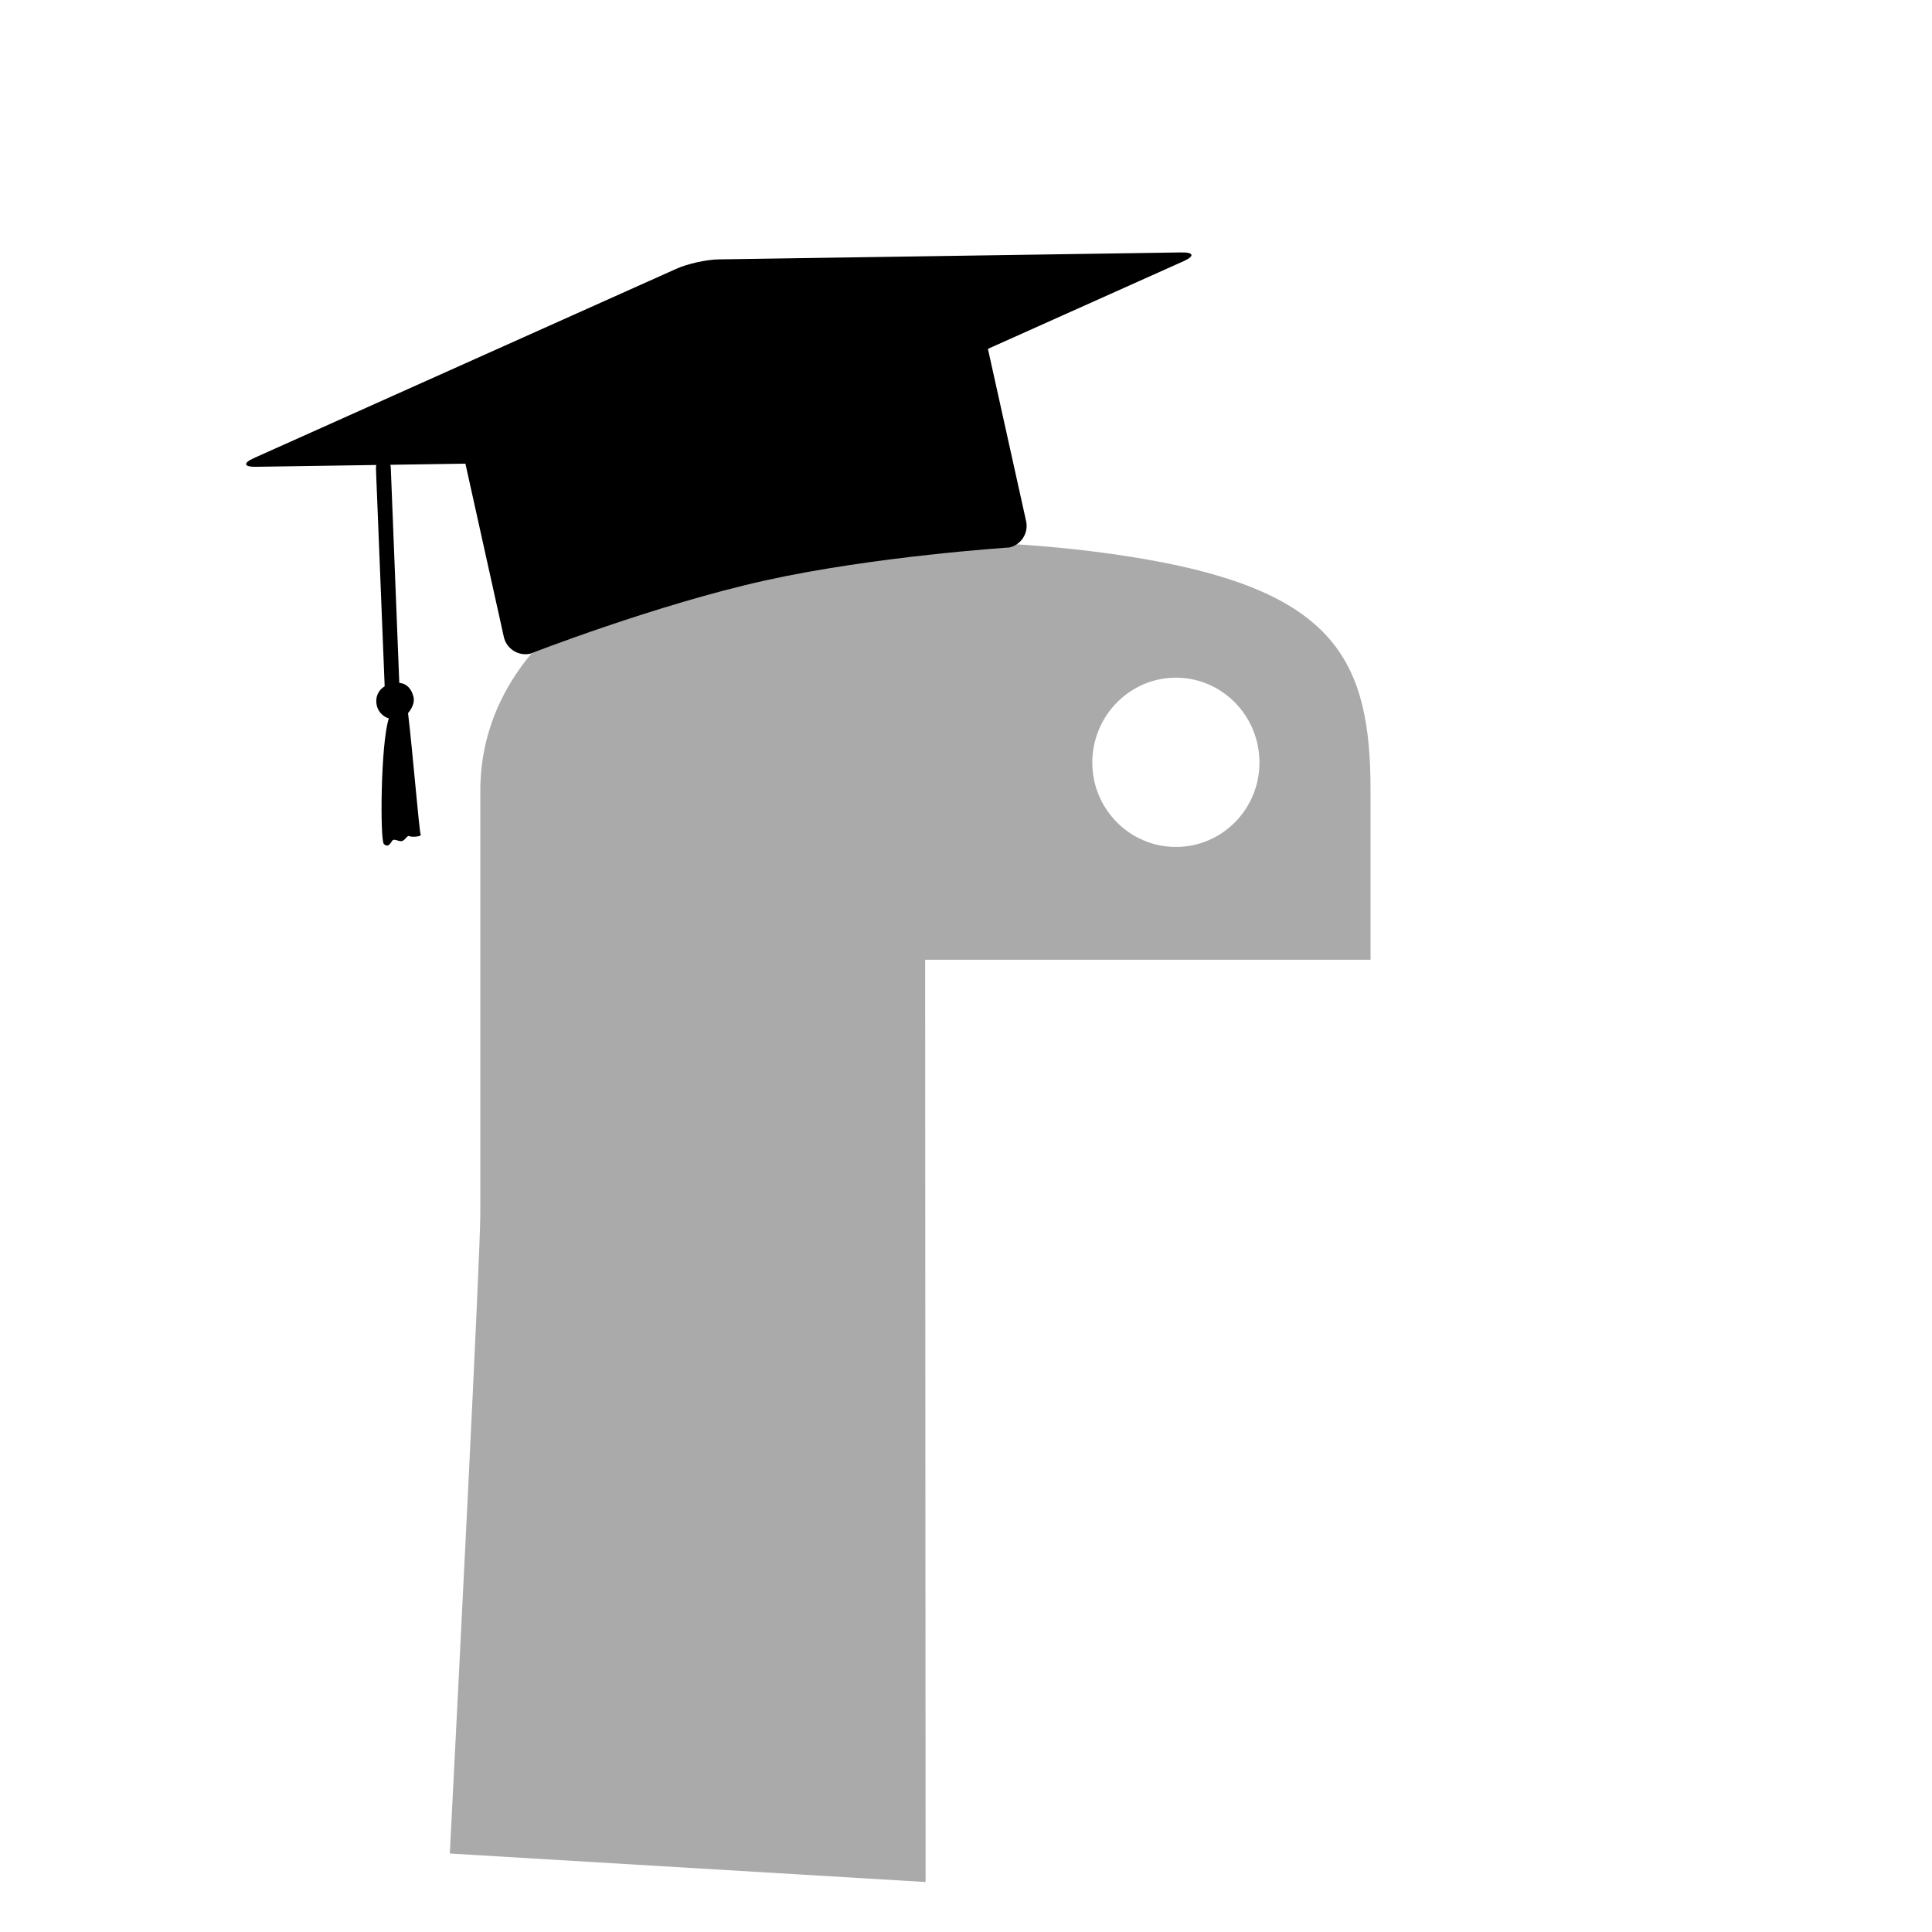
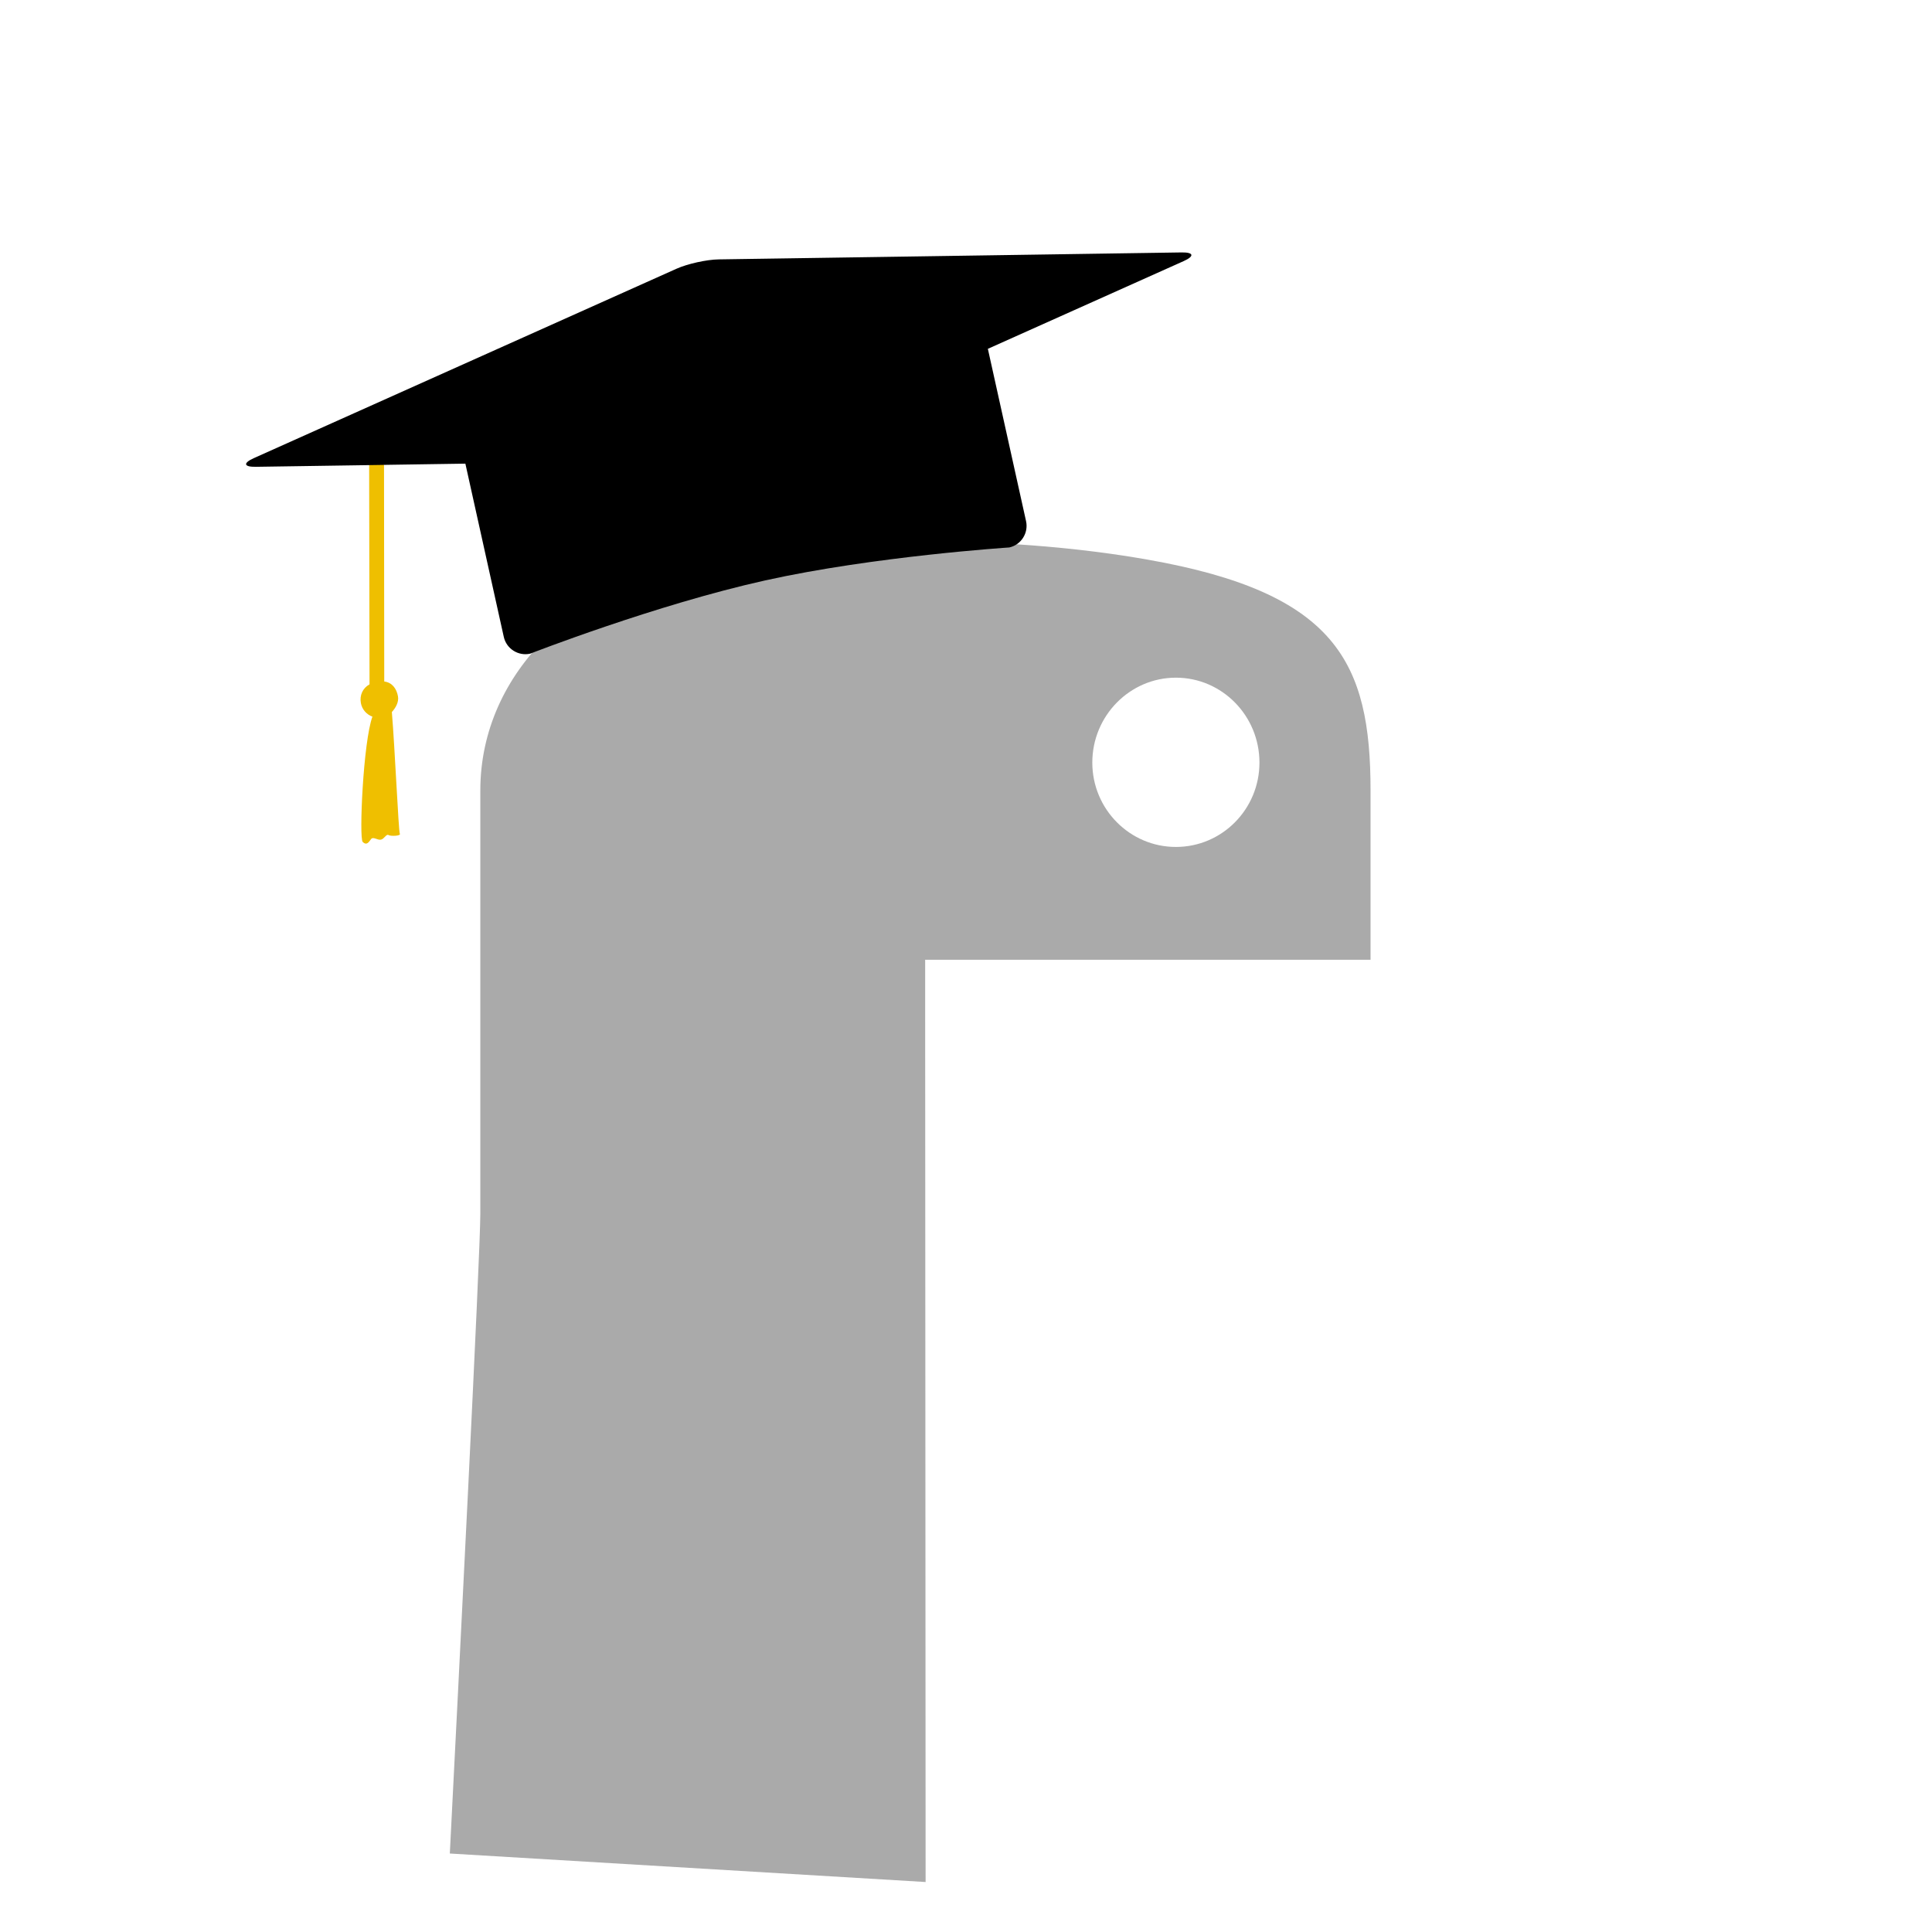
<svg xmlns="http://www.w3.org/2000/svg" height="77.964mm" id="svg8" version="1.1" viewBox="0 0 77.964 77.964" width="77.964mm">
-   <defs id="defs7">
-     <style id="style874">.a{fill:#f28fff;}.b{fill:#0100c7;}.c{fill:#ff142d;}.d{fill:#84005e;}.e{fill:none;stroke:#000;stroke-miterlimit:10;stroke-width:15px;}</style>
-   </defs>
  <path d="m 37.733,21.854 c 3.072,0.015 6.007,0.275 8.588,0.731 v 0 c 7.605,1.34 8.986,4.144 8.986,9.316 v 0 6.83 H 37.334 v 2.277 l 0.018,34.939 -19.2,-1.15 c 0.336,-6.603 1.231,-24.138 1.231,-25.83 v 0 -17.066 c 0,-4.856 4.107,-8.505 8.986,-9.316 v 0 c 2.999,-0.498 6.108,-0.732 9.1,-0.732 v 0 c 0.088,0 0.176,2.34e-4 0.263,7.02e-4 m 13.092,8.919 c 0,-1.889 -1.509,-3.426 -3.372,-3.426 v 0 c -1.856,0 -3.373,1.537 -3.373,3.426 v 0 c 0,1.882 1.516,3.405 3.373,3.405 v 0 c 1.863,0 3.372,-1.523 3.372,-3.405" id="snake-body" style="fill:#aaaaaa;fill-opacity:1;stroke:none;stroke-width:0.234" />
  <g id="mortar-board">
-     <path d="m 47.686,10.186 -18.684,0.281 c -0.49,0.007 -1.257,0.177 -1.704,0.378 l -17.053,7.641 c -0.447,0.201 -0.412,0.358 0.078,0.351 l 4.861,-0.073 c -0.011,0.062 -0.016,0.118 -0.012,0.159 8.79e-4,0.01 -0.001,0.02 6.94e-4,0.029 l 0.35,8.742 c -0.273,0.164 -0.388,0.461 -0.32,0.769 0.058,0.26 0.251,0.453 0.487,0.53 -0.333,1.028 -0.355,4.924 -0.199,5.066 0.179,0.164 0.259,-0.028 0.338,-0.133 0.079,-0.105 0.255,0.045 0.391,0.015 0.136,-0.03 0.21,-0.25 0.303,-0.198 0.093,0.052 0.513,0.017 0.453,-0.071 -0.055,-0.081 -0.333,-3.451 -0.51,-4.895 0.144,-0.168 0.274,-0.411 0.223,-0.643 -0.07,-0.315 -0.261,-0.549 -0.576,-0.576 l -0.344,-8.714 c -0.004,-0.017 -0.015,-0.05 -0.012,-0.088 l 3.025,-0.045 1.55,6.992 c 0.106,0.478 0.584,0.783 1.062,0.677 0,0 5.075,-1.979 9.488,-2.957 4.412,-0.978 9.849,-1.33 9.849,-1.33 0.478,-0.106 0.783,-0.584 0.677,-1.062 l -1.541,-6.953 7.9,-3.54 c 0.447,-0.2 0.412,-0.358 -0.078,-0.351 z" id="path5228" style="stroke-width:0.434" />
+     <path d="m 15.486,18.692 -0.571,-0.013 c -0.013,0.061 -0.02,0.117 -0.018,0.159 5.08e-4,0.01 -0.002,0.02 -1.7e-4,0.029 l 0.015,8.749 c -0.279,0.153 -0.405,0.446 -0.349,0.756 0.048,0.262 0.233,0.462 0.466,0.548 -0.372,1.014 -0.543,4.906 -0.393,5.054 0.173,0.17 0.26,-0.018 0.343,-0.119 0.083,-0.101 0.253,0.054 0.39,0.029 0.137,-0.025 0.219,-0.242 0.31,-0.186 0.091,0.055 0.512,0.037 0.456,-0.054 -0.052,-0.083 -0.2,-3.461 -0.322,-4.911 0.15,-0.162 0.289,-0.4 0.247,-0.634 -0.058,-0.317 -0.24,-0.559 -0.554,-0.598 l -0.009,-8.72 c -0.003,-0.018 -0.014,-0.05 -0.01,-0.089 z" style="fill:#efbf00;stroke-width:0.434" />
+     <path d="M 180.23 38.5 L 109.613 39.562 C 107.761 39.59 104.864 40.232 103.174 40.99 L 38.723 69.871 C 37.032 70.629 37.163 71.225 39.016 71.197 L 57.387 70.922 L 59.545 70.887 L 70.979 70.715 L 76.838 97.141 C 77.239 98.949 79.047 100.1 80.854 99.699 C 80.854 99.699 100.036 92.221 116.713 88.523 C 133.389 84.826 153.936 83.498 153.936 83.498 C 155.744 83.097 156.893 81.289 156.492 79.482 L 150.668 53.203 L 180.525 39.826 C 182.215 39.07 182.081 38.473 180.23 38.5 z " style="stroke-width:1.641" transform="scale(0.2645833)" />
  </g>
</svg>
